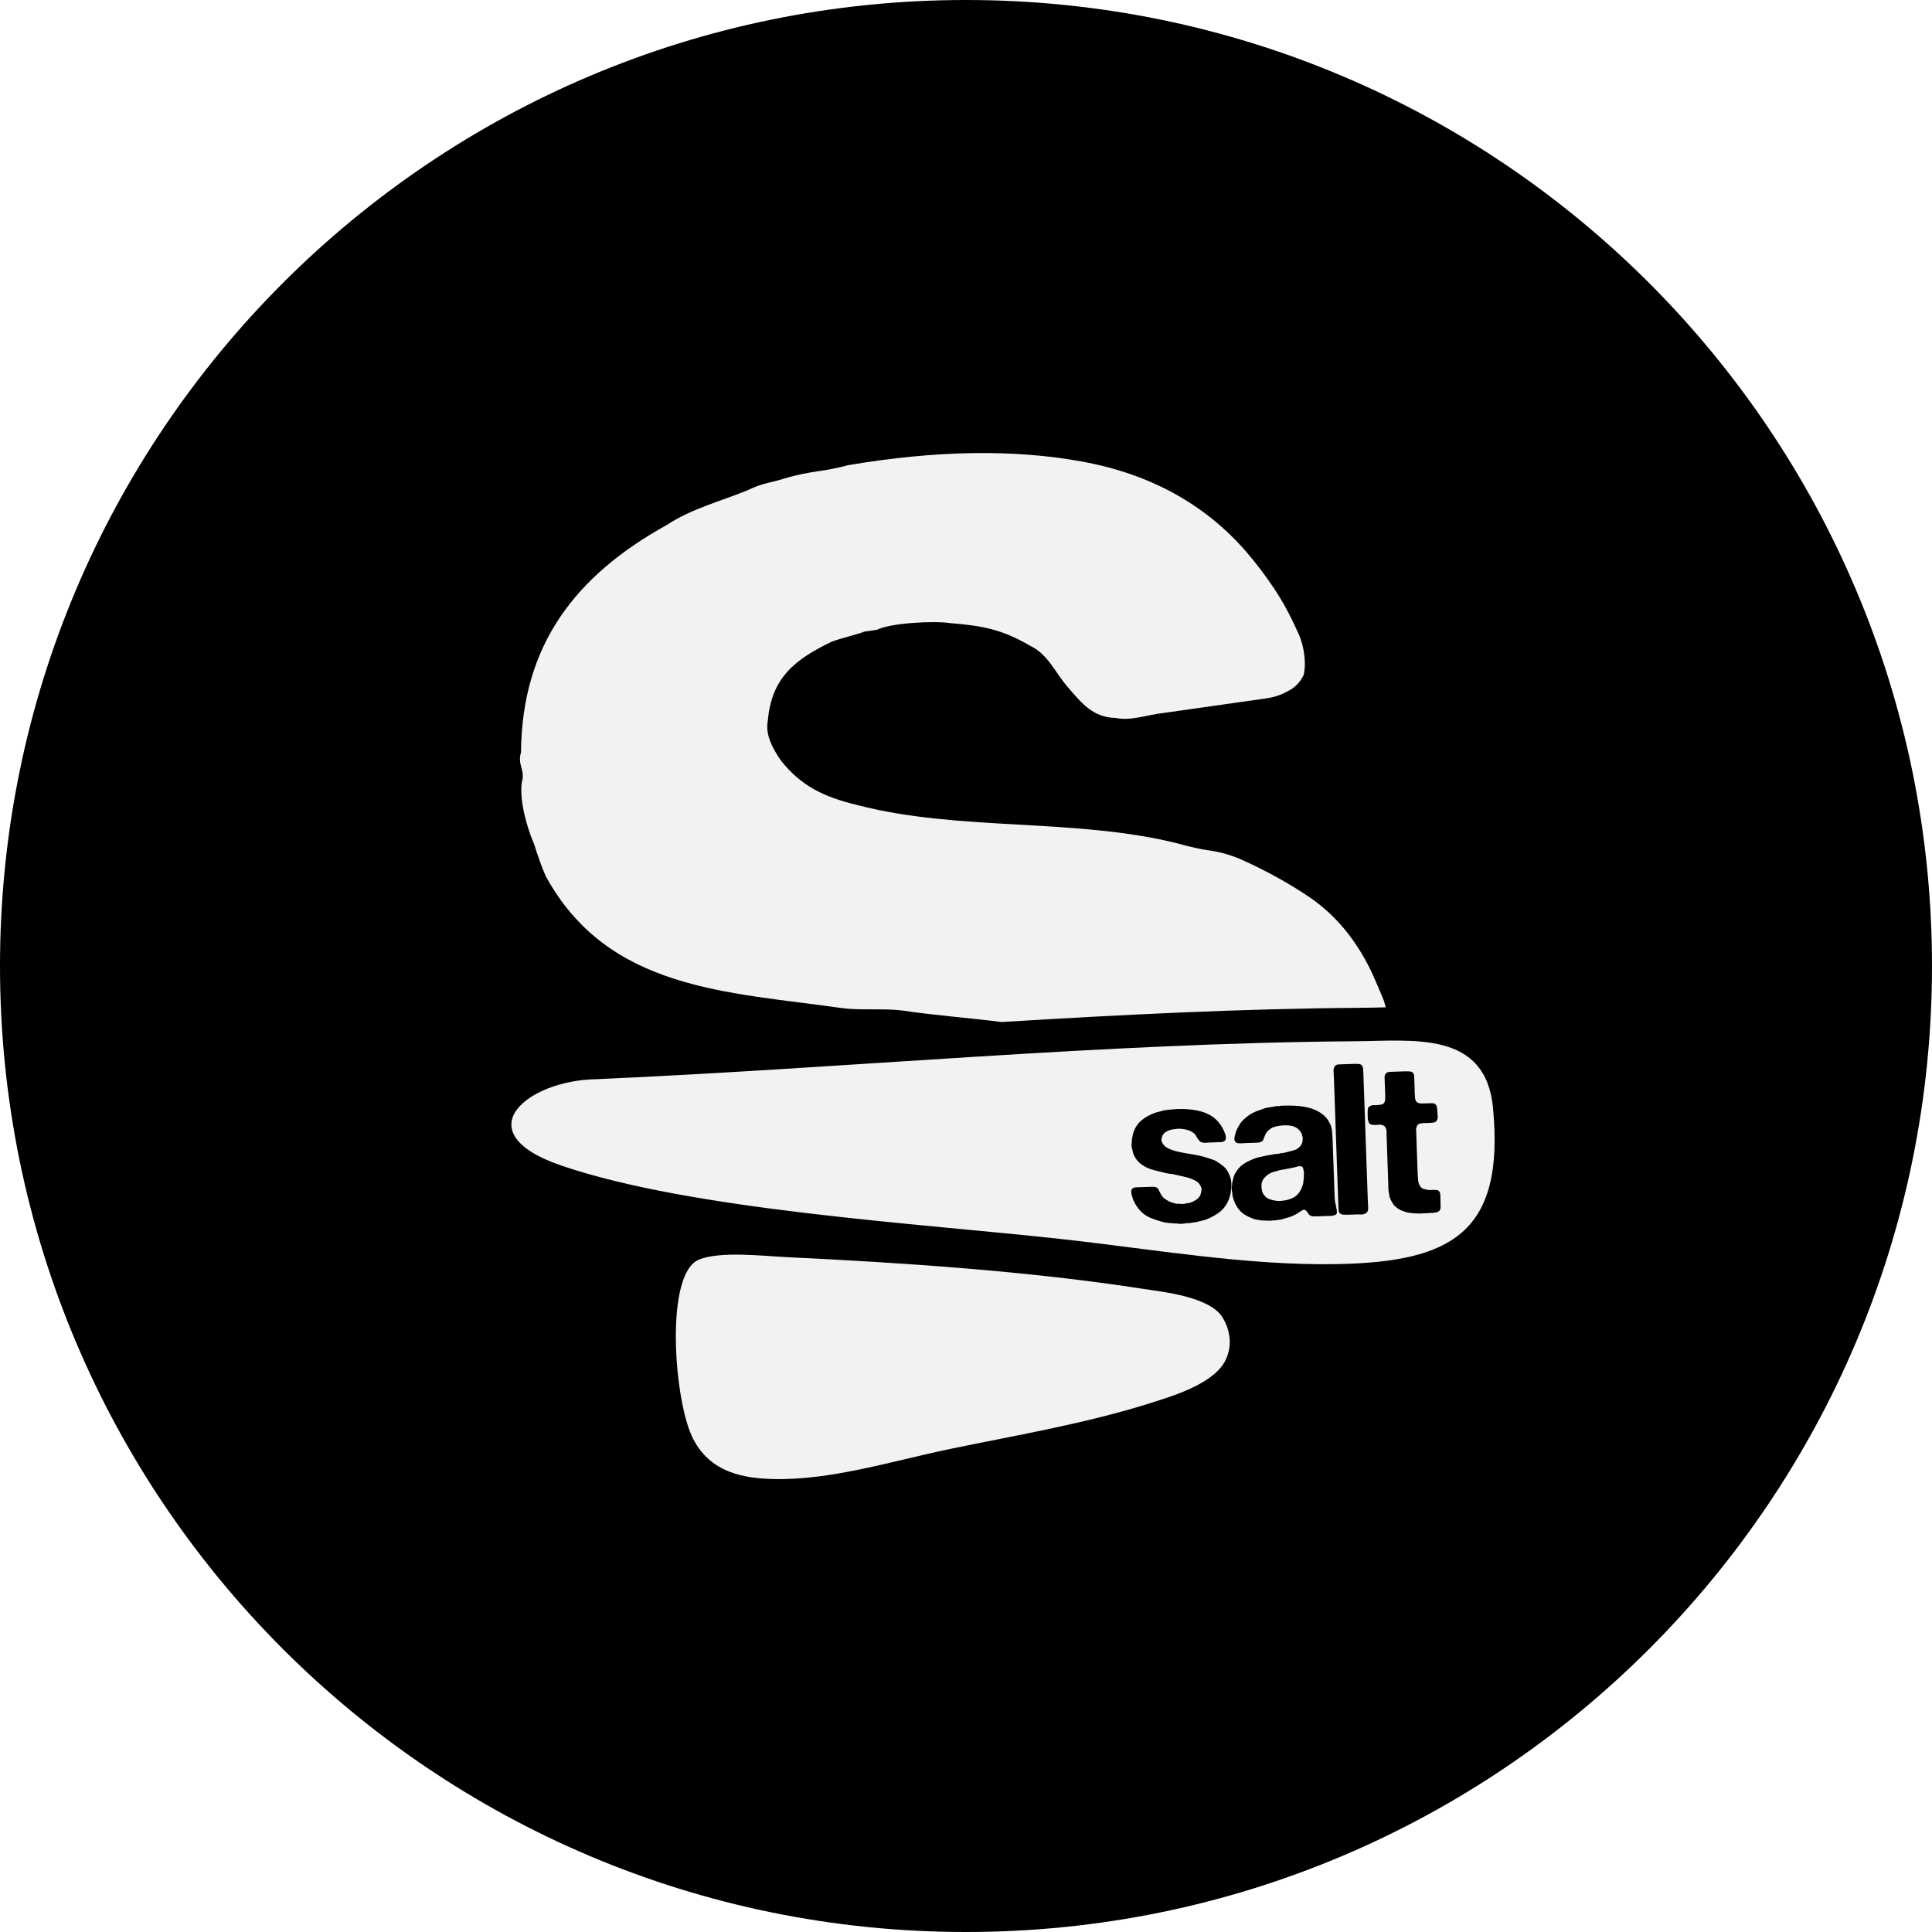
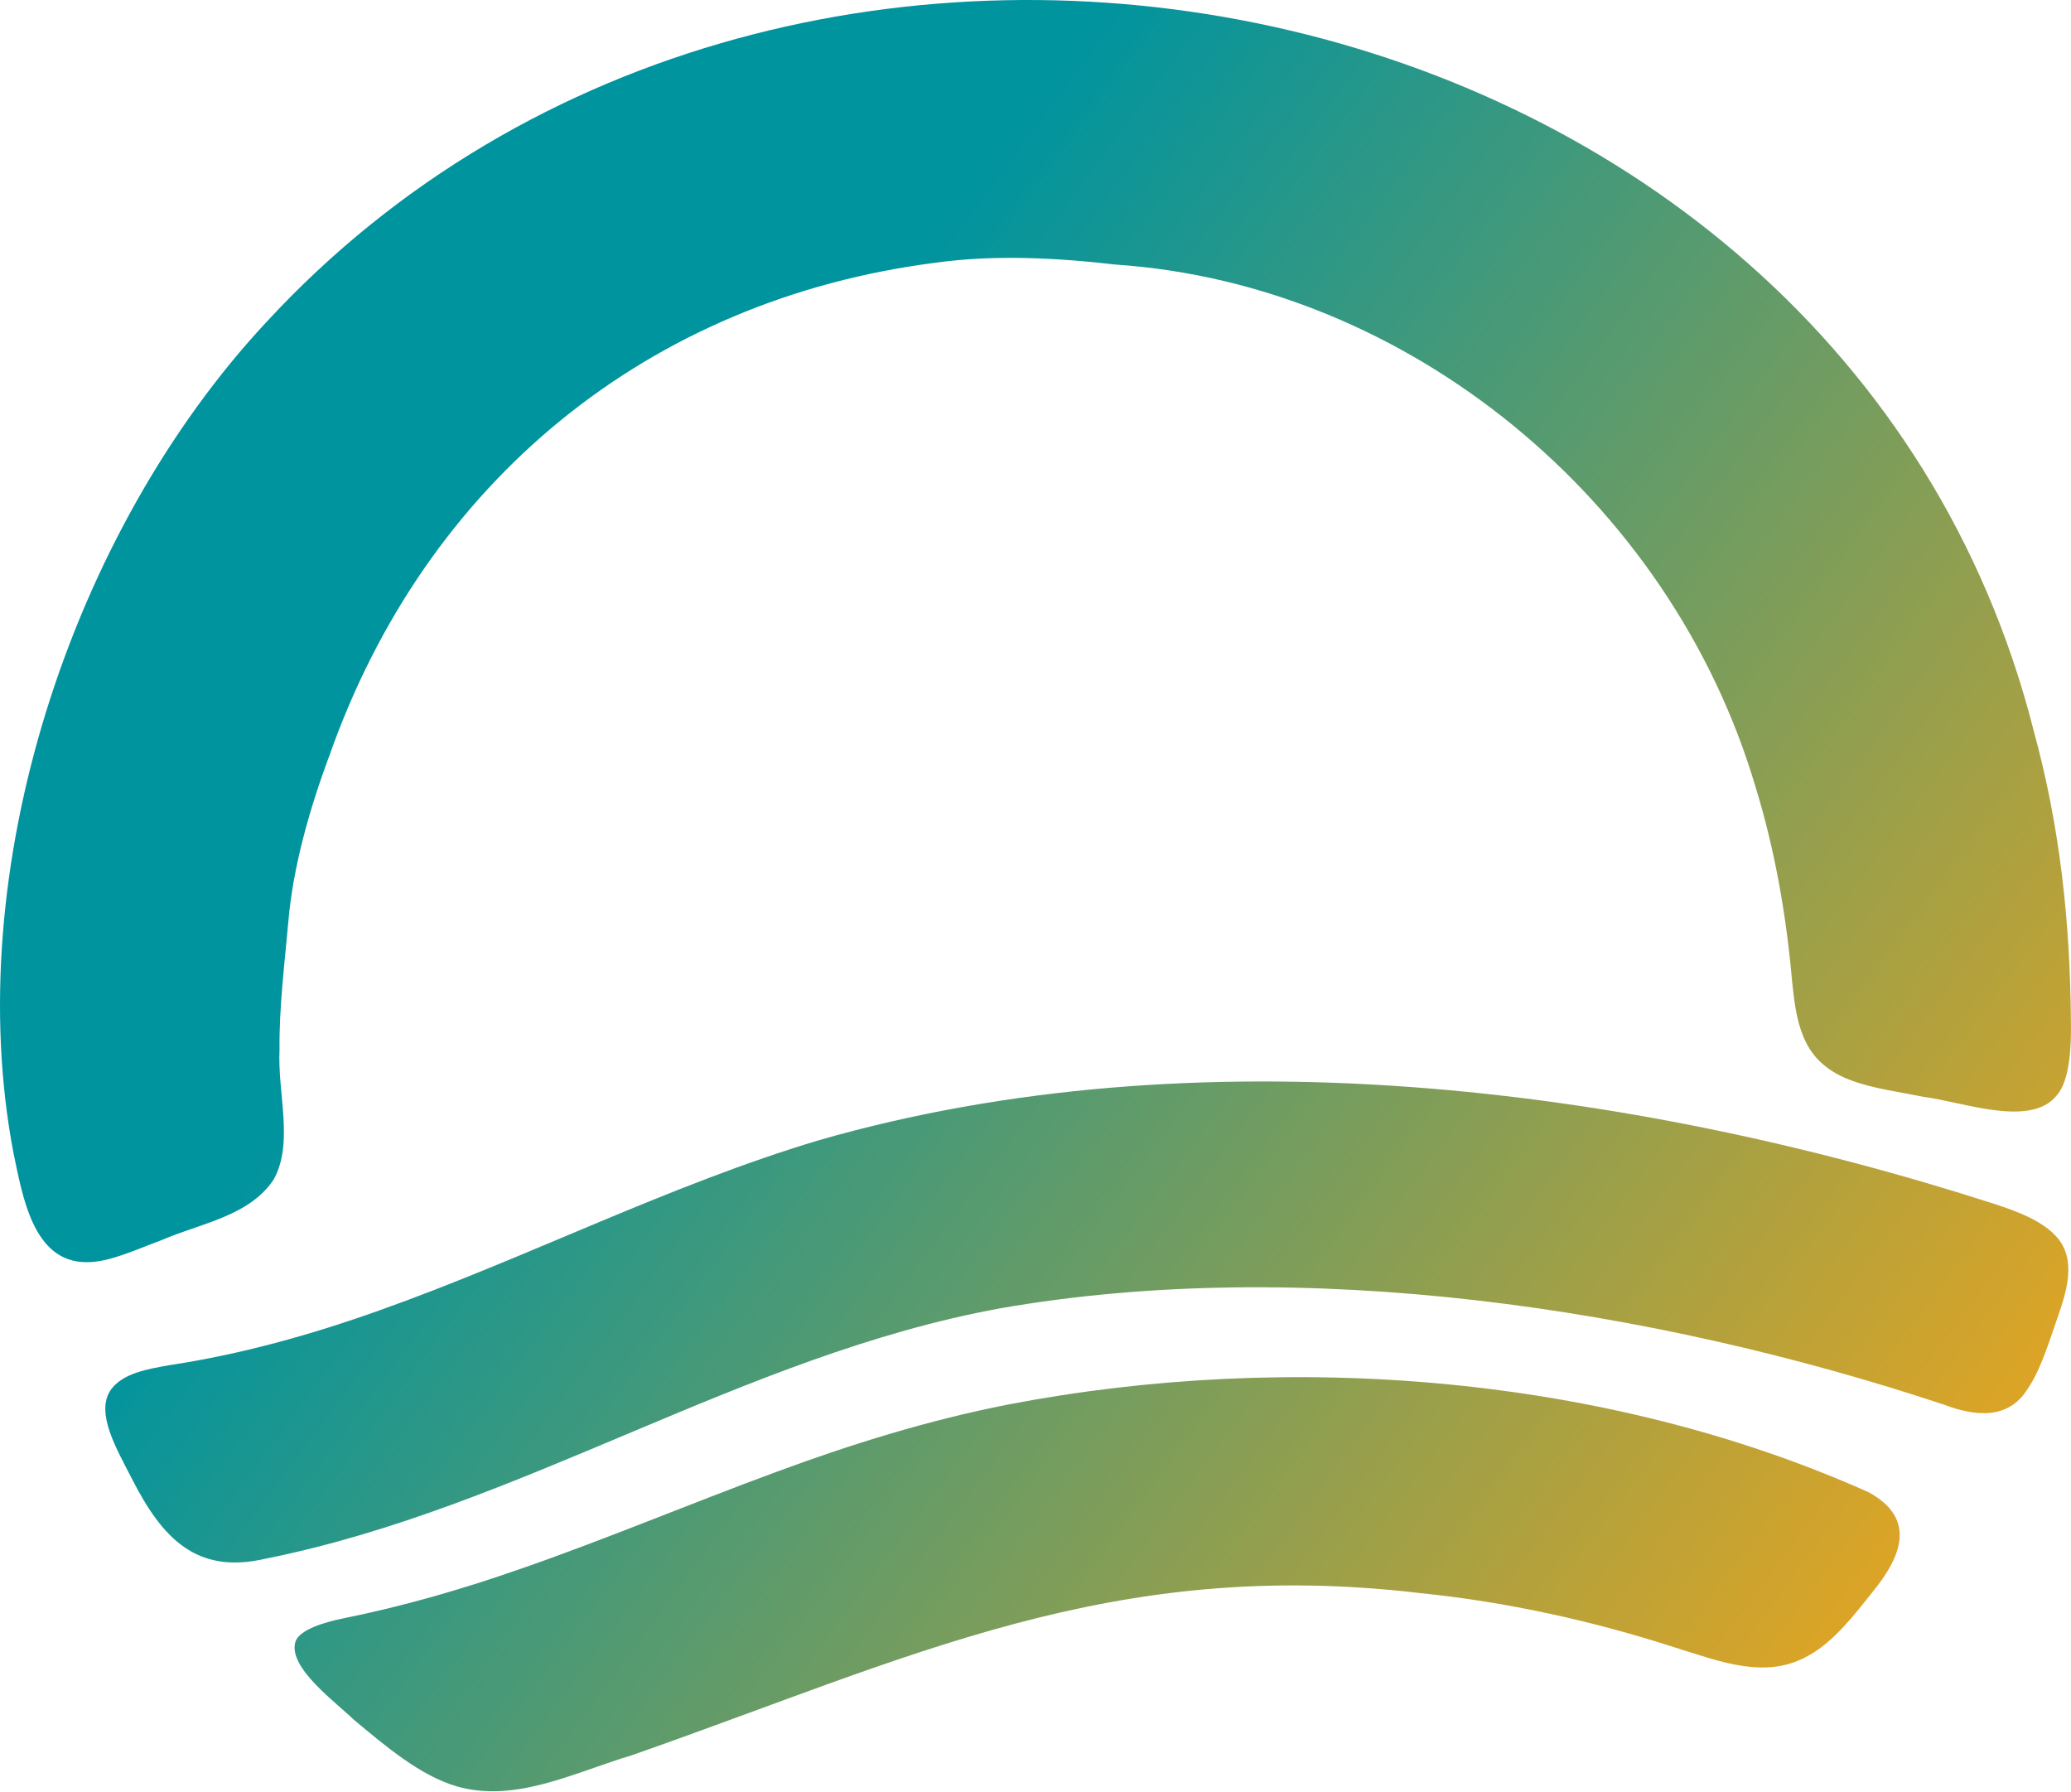
- <svg xmlns="http://www.w3.org/2000/svg" id="Layer_2" data-name="Layer 2" viewBox="0 0 443.58 443.58">
+ <svg xmlns="http://www.w3.org/2000/svg" xmlns:xlink="http://www.w3.org/1999/xlink" id="Layer_2" data-name="Layer 2" viewBox="0 0 634.75 548.96">
  <defs>
    <style>
      .cls-1 {
-         fill: #f2f2f2;
+         fill: url(#linear-gradient-3);
+       }
+ 
+       .cls-2 {
+         fill: url(#linear-gradient-2);
+       }
+ 
+       .cls-3 {
+         fill: url(#linear-gradient);
      }
    </style>
+     <linearGradient id="linear-gradient" x1="-77.49" y1="-31.02" x2="632.04" y2="495.57" gradientUnits="userSpaceOnUse">
+       <stop offset=".4" stop-color="#00949f" />
+       <stop offset="1" stop-color="#f3a619" />
+     </linearGradient>
+     <linearGradient id="linear-gradient-2" x1="-146.87" y1="62.47" x2="562.65" y2="589.07" xlink:href="#linear-gradient" />
+     <linearGradient id="linear-gradient-3" x1="-179.49" y1="106.41" x2="530.04" y2="633.01" xlink:href="#linear-gradient" />
  </defs>
-   <g id="Layer_1-2" data-name="Layer 1">
+   <g id="Camada_1" data-name="Camada 1">
    <g>
-       <circle cx="221.79" cy="221.79" r="221.79" />
-       <g>
-         <path class="cls-1" d="M317.78,229.87c-.85-2.08-1.67-4.02-2.48-5.83-.81-1.81-1.74-3.6-2.82-5.37-3.23-5.31-7.21-9.55-11.92-12.74-4.71-3.18-9.86-6.02-15.43-8.52-2.35-1.04-4.71-1.74-7.1-2.09-2.38-.34-4.86-.88-7.44-1.62-23.64-5.98-50.28-2.74-73.82-8.88-7.38-1.79-12.78-4.22-17.54-10.29-1.61-2.41-3.61-5.66-2.94-9.06.85-9.84,6.18-14.07,14.73-18.17,2.64-.95,4.86-1.34,7.5-2.3l2.83-.4c3.2-1.62,13.25-2.08,16.69-1.55,7.63.63,12,1.44,18.46,5.21,4.19,1.96,5.95,6.5,8.8,9.67,2.99,3.44,5.6,6.8,10.87,6.91,3.55.74,7.38-.78,10.97-1.14l17.78-2.53c1.88-.27,3.77-.54,5.65-.8,1.88-.27,3.46-.77,4.74-1.5,1.81-.8,3.13-2.09,3.99-3.86.34-1.42.38-3.07.11-4.96-.26-1.88-.79-3.59-1.55-5.14-1.61-3.61-3.38-6.87-5.3-9.75-1.92-2.89-4.04-5.68-6.34-8.38-9.54-11.02-22.13-17.95-37.79-20.81-15.66-2.86-33.55-2.58-53.68.83-2.13.58-4.39,1.03-6.81,1.38-2.43.34-4.7.81-6.81,1.38-1.58.5-3.17.93-4.76,1.3-1.6.37-3.17.93-4.7,1.69-6.5,2.64-12.88,4.24-18.65,8.02-20.93,11.62-33.19,27.5-33.4,52.15-.89,3.04,1.06,3.95.17,6.99-.55,4.12,1.21,10.41,2.82,14.03.99,3.16,1.89,5.64,2.7,7.44,14.34,26.23,41.76,26.54,68.2,30.3,4.44.54,9.24-.01,13.68.53,7.61,1.14,15.21,1.68,22.78,2.64,27.52-1.68,55.02-3.07,82.21-3.26,1.95,0,3.97-.07,5.99-.11-.13-.52-.26-.99-.39-1.39Z" />
-         <path class="cls-1" d="M160.53,289.17c4.96-1.94,14.53-.81,20.03-.54,26.42,1.27,55.73,3.2,82.1,7.32,4.13.64,15.34,1.73,18.15,6.72,1.73,3.07,2.1,6.33.62,9.51-2.54,5.44-12.05,8.27-16.21,9.62-15.28,4.94-31.51,7.65-47.02,10.86-13.12,2.72-27.65,7.33-40.95,6.91-5.75-.18-14.46-1.08-18.47-9.98-4.08-9.05-6.13-37.32,1.75-40.4Z" />
-         <path class="cls-1" d="M299.4,269.39c0-.21-.03-.4-.07-.56-.07-.19-.11-.37-.12-.53,0-.16-.08-.29-.21-.38-.17-.12-.41-.18-.74-.17-.13.04-.24.07-.34.08-.1.02-.21.05-.34.09-.23.07-.47.13-.72.17-.26.04-.51.1-.77.17-.1.04-.24.06-.43.06-.42.11-.84.19-1.25.24-.42.05-.82.14-1.21.29-.26.08-.5.14-.72.2-.23.06-.45.14-.68.24-.67.31-1.23.77-1.68,1.37-.45.6-.59,1.41-.42,2.44.08.55.28.99.58,1.34.24.35.59.62,1.05.82s.96.33,1.49.41c.54.08,1.1.08,1.7.01.59-.07,1.15-.19,1.66-.37.83-.29,1.48-.72,1.95-1.31.46-.58.81-1.3,1.04-2.15.06-.23.09-.47.1-.71,0-.25.04-.49.1-.76l-.02-.44c.02-.16.04-.35.03-.56ZM299.4,269.39c0-.21-.03-.4-.07-.56-.07-.19-.11-.37-.12-.53,0-.16-.08-.29-.21-.38-.17-.12-.41-.18-.74-.17-.13.04-.24.07-.34.08-.1.02-.21.05-.34.09-.23.07-.47.13-.72.17-.26.04-.51.1-.77.17-.1.04-.24.06-.43.06-.42.11-.84.19-1.25.24-.42.05-.82.14-1.21.29-.26.08-.5.14-.72.2-.23.06-.45.14-.68.24-.67.31-1.23.77-1.68,1.37-.45.6-.59,1.41-.42,2.44.08.55.28.99.58,1.34.24.35.59.62,1.05.82s.96.33,1.49.41c.54.08,1.1.08,1.7.01.59-.07,1.15-.19,1.66-.37.83-.29,1.48-.72,1.95-1.31.46-.58.81-1.3,1.04-2.15.06-.23.09-.47.1-.71,0-.25.04-.49.1-.76l-.02-.44c.02-.16.04-.35.03-.56ZM342.8,254.41c-1.69-17.82-18.18-15.44-31.87-15.34-57.56.4-116.51,6.18-174.03,8.71-15.96.25-30.23,12.19-8.15,19.78,29.86,10.27,82.22,13.32,114.85,16.91,20.68,2.27,42.71,6.18,63.57,5.76,26.08-.53,38.34-7.22,35.62-35.82ZM282.71,272.86c-.06.2-.09.39-.1.56-.01.18-.03.35-.06.51-.19.98-.52,1.85-.98,2.61-.49.79-1.1,1.45-1.83,1.96s-1.55.96-2.48,1.35c-.35.17-.73.3-1.13.38-.4.08-.8.17-1.18.29-.29.07-.59.12-.89.15-.31.03-.61.08-.89.15l-.88.03c-.19.07-.52.11-.99.13-.47.02-.8,0-1-.06-.1,0-.2,0-.31-.01-.12-.02-.24-.02-.37-.01-.39-.05-.78-.09-1.17-.1-.39-.02-.76-.07-1.12-.16-1.27-.31-2.4-.68-3.39-1.12-.99-.43-1.84-1.11-2.55-2.02-.48-.6-.89-1.3-1.24-2.09-.07-.19-.14-.45-.22-.77-.07-.16-.13-.38-.17-.68-.04-.29-.04-.53.02-.73.09-.23.25-.4.47-.5.16-.07.35-.11.58-.12.23,0,.47-.02.73-.03l2.28-.08c.26,0,.51-.02.78-.02.26-.01.49.02.68.07.36.12.6.32.72.61.12.29.27.59.45.91.07.16.2.37.39.61.19.25.35.41.48.47.4.31.78.55,1.14.71.36.17.82.32,1.38.46.16.06.33.08.49.06.16-.02.32-.02.49,0,.26.06.54.07.85.04.31-.03.57-.08.8-.15.16-.04.31-.06.46-.06.15,0,.3-.04.46-.12.45-.18.85-.39,1.22-.62.36-.24.65-.54.87-.9.15-.27.27-.67.35-1.23.06-.22.05-.44-.02-.63-.07-.19-.14-.35-.21-.48-.25-.44-.54-.77-.88-.99-.35-.21-.75-.41-1.21-.59-.62-.24-1.28-.43-1.96-.56-.69-.14-1.37-.29-2.06-.46-.26-.06-.53-.1-.8-.12-.28-.02-.55-.06-.81-.12-1.04-.25-2.04-.5-2.99-.74-.94-.24-1.82-.63-2.61-1.15-.93-.61-1.62-1.46-2.08-2.55-.07-.23-.15-.53-.22-.92-.08-.22-.13-.5-.18-.82-.04-.32-.04-.61.02-.88.06-.16.07-.3.03-.41-.04-.11-.02-.25.04-.41.05-.36.11-.69.18-1,.07-.31.16-.61.29-.91.39-.95.94-1.74,1.67-2.34.72-.61,1.55-1.1,2.47-1.49.35-.17.72-.31,1.1-.4.39-.1.79-.2,1.2-.31.19-.07.39-.12.58-.14.19-.02.39-.05.58-.09.26-.04.53-.07.82-.08.29-.01.57-.04.82-.08,2.42-.15,4.54.04,6.36.58,1.81.53,3.21,1.51,4.21,2.94.24.35.45.7.64,1.07.19.37.36.77.5,1.22.07.19.11.4.12.63,0,.22-.02.42-.08.59-.12.2-.3.33-.52.41-.16.07-.35.11-.58.12-.22,0-.45.02-.68.02l-2.13.08c-.22,0-.45.02-.68.05-.23.02-.43,0-.63-.05-.33-.05-.57-.17-.74-.36-.17-.19-.32-.39-.46-.59-.14-.2-.27-.43-.39-.67-.12-.24-.3-.43-.53-.59-.33-.25-.65-.43-.97-.55-.31-.12-.7-.22-1.15-.3-.23-.06-.56-.09-1-.11-.44-.02-.77,0-.99.08h-.34c-.16.05-.31.08-.46.1-.14.02-.3.05-.46.09-.54.18-.98.42-1.31.7-.33.29-.55.71-.66,1.26-.06.23-.05.44.02.63.07.19.14.35.21.48.24.38.51.68.83.89.31.22.69.4,1.11.55.62.24,1.3.43,2.03.58.74.15,1.49.29,2.25.41.76.12,1.51.25,2.25.41.73.15,1.43.35,2.08.58.3.12.58.21.86.29.28.07.55.18.82.34.63.37,1.2.77,1.72,1.2s.93.99,1.25,1.66c.1.23.19.45.27.67.07.23.14.47.22.72.04.19.07.49.1.9.03.41.03.72,0,.95v.24ZM306.43,278.98c-.19.1-.41.16-.67.17-.26,0-.52.02-.78.03l-2.62.09c-.29,0-.57.01-.85,0-.27,0-.49-.07-.66-.19-.23-.12-.41-.3-.53-.54-.12-.24-.29-.43-.48-.59-.07-.06-.15-.12-.25-.16-.1-.04-.23-.05-.39-.01-.16.07-.31.16-.45.26-.14.1-.29.19-.45.26-.16.14-.33.26-.52.36-.19.1-.38.21-.57.31-.41.21-.85.38-1.29.51-.45.13-.92.27-1.39.41-.23.07-.44.12-.65.14-.21.02-.43.05-.65.09-.1,0-.2.02-.29.04-.1.02-.19.03-.29.04l-.53.02c-.32.08-.64.09-.97.04h-.44c-.23-.04-.45-.06-.65-.04-.21.02-.41,0-.61-.05-.33-.05-.63-.1-.93-.14-.29-.04-.57-.12-.83-.24-.95-.33-1.77-.76-2.45-1.3s-1.23-1.28-1.66-2.2c-.1-.22-.2-.46-.29-.72-.09-.25-.17-.53-.25-.82-.07-.16-.1-.32-.09-.48.01-.16,0-.33-.04-.49-.04-.1-.07-.3-.09-.6-.03-.31-.03-.53,0-.65.05-.33.08-.6.07-.83.08-.36.17-.73.25-1.1.08-.38.2-.71.35-1.01.51-.96,1.12-1.69,1.82-2.2.7-.51,1.59-.96,2.67-1.36.41-.17.85-.3,1.3-.39.45-.08.9-.18,1.35-.29.26-.07.53-.12.82-.15.29-.03.58-.08.87-.15.22-.07.45-.1.68-.1.23,0,.47-.02.72-.1.23-.07.45-.11.68-.12.23,0,.47-.05.72-.12.67-.18,1.29-.34,1.85-.48.56-.13,1.06-.43,1.5-.9.28-.3.46-.63.55-.99.03-.1.04-.18.02-.24-.02-.06-.01-.13.02-.2.03-.06.04-.16.04-.29,0-.13,0-.23,0-.29-.04-.13-.07-.26-.09-.39-.02-.13-.05-.24-.08-.34-.36-.96-1.06-1.6-2.11-1.92-.3-.09-.65-.15-1.05-.18-.41-.03-.82-.03-1.24,0-.42.03-.82.09-1.21.16-.39.08-.72.17-1.01.28-.19.07-.38.17-.55.29-.17.12-.34.25-.49.38-.16.14-.32.32-.49.55-.17.23-.29.45-.34.64-.15.33-.28.64-.38.94-.1.29-.33.49-.68.61-.26.07-.53.11-.82.12-.29.01-.58.02-.88.03l-1.84.06c-.16,0-.32.02-.48.04s-.31.02-.44,0l-.44.02c-.06-.03-.14-.04-.24-.04-.1,0-.18-.03-.25-.09-.26-.06-.45-.26-.55-.61-.04-.16-.04-.32-.02-.48.02-.16.05-.31.08-.44.08-.36.18-.7.28-1,.1-.31.23-.6.38-.86.09-.16.18-.33.28-.49.09-.16.18-.33.27-.5.25-.36.56-.72.93-1.05.06-.03.16-.12.29-.25.16-.13.3-.25.42-.35.13-.1.27-.2.43-.31.54-.37,1.11-.68,1.72-.91.61-.23,1.23-.45,1.87-.67.39-.11.79-.19,1.21-.24.42-.04.84-.12,1.26-.24.12-.04.33-.04.6-.02.28.02.45,0,.51-.07,1.32-.08,2.6-.07,3.81.01,1.22.09,2.32.29,3.32.61,1,.32,1.86.77,2.6,1.34.74.57,1.31,1.32,1.73,2.25.25.54.4,1.17.45,1.88s.1,1.44.12,2.18l.38,10.82c.02.61.04,1.24.07,1.87.02.63.1,1.2.25,1.72.04.1.06.2.06.31,0,.11.02.22.06.31.08.35.13.71.16,1.06.03.35-.13.6-.49.74ZM313.94,278.21c-.15.27-.44.45-.86.56-.19.07-.41.1-.66.07-.24-.02-.48-.03-.7-.02l-2.33.08c-.35.01-.68,0-.97-.02-.29-.02-.54-.11-.74-.27s-.31-.4-.34-.74c-.03-.34-.05-.68-.06-1.04l-.15-4.32-.63-18.19-.23-6.6c-.01-.42-.04-.92-.08-1.5-.04-.58.02-1,.18-1.27.06-.13.14-.23.25-.3.11-.07.23-.14.36-.21.06,0,.14-.01.24-.03.1-.02.18-.03.25-.03l3.54-.12c.32-.01.63,0,.92.02.29.02.52.11.69.27.2.22.32.51.35.88.03.37.05.75.06,1.14l.15,4.32.61,17.42.26,7.42c.02.39.04.83.07,1.33.03.5-.02.88-.18,1.15ZM330,278.29c-.16.07-.31.1-.43.09-.13-.01-.28.02-.43.09l-.49.02c-.06,0-.16,0-.29-.01-.13-.01-.24,0-.34.04-.16.04-.33.05-.51.04-.18,0-.35-.01-.51,0-.16,0-.33.02-.49.04-.16.02-.31.02-.44,0l-.53.02c-.16-.02-.34-.04-.53-.03-.19,0-.37,0-.53-.03-.23-.02-.44-.05-.63-.07-.19-.02-.39-.05-.59-.08-.36-.08-.7-.19-1.03-.31-.33-.12-.64-.25-.94-.41-.1-.06-.2-.13-.3-.2-.1-.08-.22-.16-.35-.26-.07-.06-.15-.13-.25-.21-.1-.08-.18-.15-.25-.21-.47-.6-.84-1.27-1.09-2-.07-.13-.1-.25-.08-.36.01-.12,0-.25-.04-.41-.04-.06-.05-.14-.06-.24,0-.1-.02-.18-.06-.24l-.02-.48c-.04-.13-.05-.27-.04-.44.01-.16.02-.32,0-.49l-.06-1.84-.25-7.22-.09-2.57c0-.22,0-.45,0-.68,0-.22-.02-.43-.1-.63-.14-.45-.38-.73-.71-.85-.36-.15-.82-.18-1.36-.1-.55.08-1.02.05-1.41-.1-.26-.09-.43-.23-.5-.42-.07-.19-.14-.43-.22-.72l-.04-1.02c-.02-.58,0-1.05.05-1.41.05-.36.32-.61.8-.76.12-.07.25-.1.39-.09.13.01.27.02.44.01.48-.02.94-.06,1.35-.12.42-.06.7-.26.86-.59.09-.23.13-.49.14-.78,0-.29,0-.59,0-.88l-.11-3.01c0-.26-.02-.53-.03-.83,0-.29.01-.53.07-.73.15-.33.39-.55.71-.65.06-.03.15-.04.27-.03.11.01.2,0,.27-.04l3.25-.11c.49-.02.91,0,1.29.03.37.04.65.23.82.58.07.16.11.35.12.58,0,.23.02.45.02.68l.08,2.18c0,.16,0,.35,0,.56,0,.21,0,.4.04.56l.02.53c.01.26.04.49.08.7.04.21.12.39.26.55.24.29.66.42,1.25.42.6,0,1.17-.02,1.72-.04.2,0,.39-.01.58-.02.2,0,.37.02.54.08.36.15.57.43.63.85.06.42.1.89.12,1.41,0,.23.02.45.05.68.02.23,0,.42-.05.58-.14.53-.47.81-.99.86-.51.05-1.1.09-1.74.11-.13,0-.27,0-.41-.01-.14-.01-.27,0-.36.04-.13.04-.24.05-.34.04-.1-.01-.19.02-.29.08-.26.08-.44.22-.54.43-.11.21-.19.47-.24.76-.03.16-.02.34.02.53.04.19.05.37.02.53l.1,3.01.2,5.68c.03.81.08,1.51.14,2.11.07.6.29,1.12.66,1.55.17.19.39.32.67.39.28.07.57.14.86.19.1.03.2.04.31.01.11-.02.2-.01.27.02l.53-.02c.35-.01.66,0,.92.02.26.02.47.14.64.37.14.19.21.44.22.74,0,.31.02.62.03.94.02.68.04,1.31.04,1.87,0,.57-.25.95-.76,1.17ZM299.33,268.83c-.07-.19-.11-.37-.12-.53,0-.16-.08-.29-.21-.38-.17-.12-.41-.18-.74-.17-.13.04-.24.07-.34.08-.1.02-.21.05-.34.09-.23.07-.47.13-.72.17-.26.04-.51.1-.77.17-.1.04-.24.06-.43.06-.42.11-.84.19-1.25.24-.42.05-.82.14-1.21.29-.26.08-.5.14-.72.2-.23.06-.45.14-.68.24-.67.31-1.23.77-1.68,1.37-.45.6-.59,1.41-.42,2.44.08.55.28.99.58,1.34.24.35.59.62,1.05.82s.96.33,1.49.41c.54.08,1.1.08,1.7.01.59-.07,1.15-.19,1.66-.37.83-.29,1.48-.72,1.95-1.31.46-.58.81-1.3,1.04-2.15.06-.23.09-.47.1-.71,0-.25.04-.49.1-.76l-.02-.44c.02-.16.04-.35.03-.56,0-.21-.03-.4-.07-.56Z" />
-       </g>
+       <path class="cls-3" d="M623.22,223.55C563.59-10.19,242.39-75.34,81.72,98.63l-.2.21C21.7,163.12-12.32,266.91,4.14,353.42c2.76,12.91,5.91,33.45,22.4,33.39,6.75.09,14.91-3.75,23.07-6.79,11.75-5.11,27.07-7.31,34.41-18.78,6.01-11.28,1.02-26.13,1.65-39.54-.14-13.06,1.56-26.34,2.7-39.2,1.39-16.56,6.47-34.59,12.61-50.99,29.51-83.79,97.59-139.72,185.73-150.99,17.82-2.49,37.03-1.55,55.18.56,89.62,6.03,170.13,72.24,196.12,159.91,6,19.41,9.47,39.49,11.27,59.81.58,5.62,1.23,11.45,3.33,16.61,5.89,14.91,21.97,15.65,36.96,18.75,11.61,1.38,32.58,9.58,40.72-.35,4.04-4.39,4.57-14.75,4.43-22.55-.22-31.13-3.41-60.34-11.51-89.7Z" />
+       <path class="cls-2" d="M611.36,368.99c-112.79-36.35-244.6-52.75-360.17-19.61-46.11,13.75-89.68,36.15-134.97,52.23-20.97,7.48-42.4,13.47-64.5,16.8-6.29,1.16-14.03,2.33-17.76,7.52l-.1.15c-4.66,7.02,1.97,18.12,6.56,27.09,9.22,18.11,19.7,29.44,40.84,24.54,78.31-15.64,146.32-62.32,225.24-76.74,92.71-16.24,199.75-.21,289.08,29.43,9.81,3.72,20.01,4.78,25.91-4.8,3.91-5.63,6.62-14.58,9.15-21.86,2.71-7.74,5.83-17.39-.03-24.38-4.56-5.3-12.5-8.16-19.25-10.36Z" />
+       <path class="cls-1" d="M554.68,507.17c7.38-4.16,13.6-12.15,19.44-19.53,8.4-10.31,13.63-22.22-1.5-30.37-80.4-35.92-177.44-43.41-263.74-26.81-24.2,4.75-47.75,12.05-70.92,20.62-26.38,9.7-52.41,20.72-78.96,29.91-17.7,6.18-35.73,11.36-54.1,15.05-5.02,1.02-13.22,3.34-14.34,7.11l-.05.13c-2.23,7.87,12.73,18.64,18,23.81,9.65,8.03,20.35,17.17,31.6,20.4,18,5.1,35.94-4.3,53.56-9.57,85.61-29.97,146.8-60.9,241.6-49.69,26.59,2.7,52.97,8.55,77.83,16.58,14.24,4.42,28.37,10.18,41.58,2.35Z" />
    </g>
  </g>
</svg>
